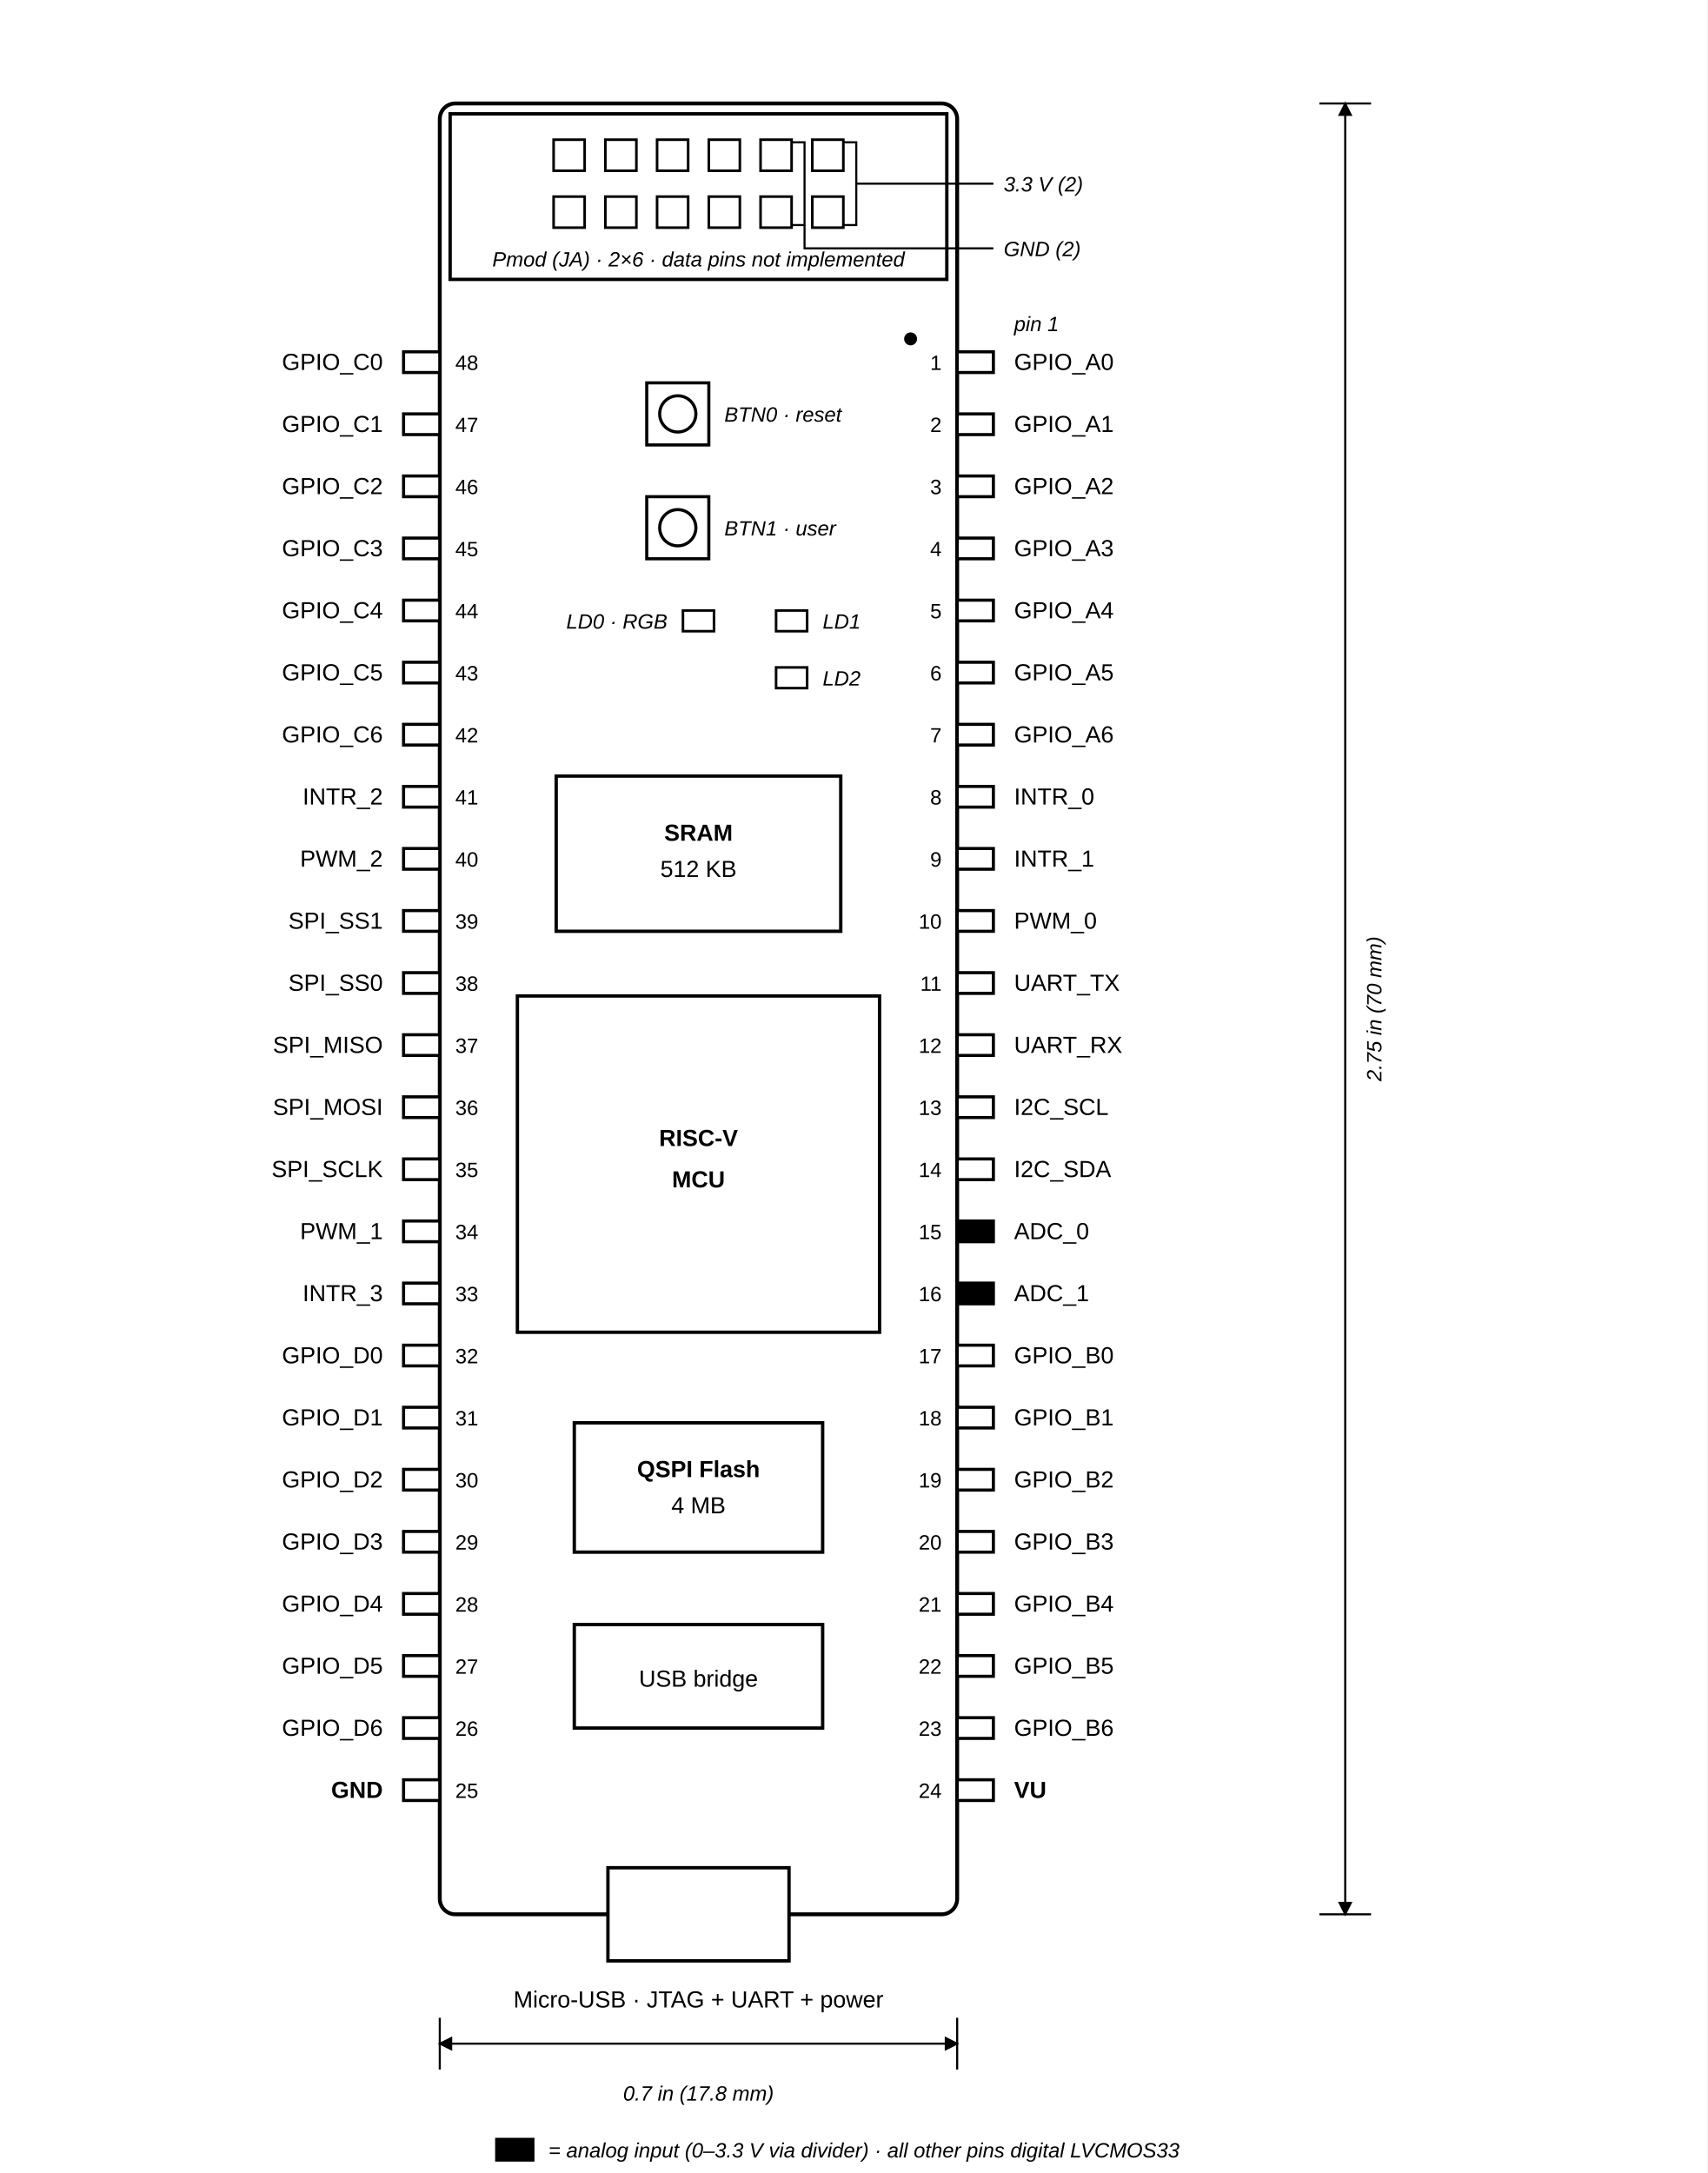
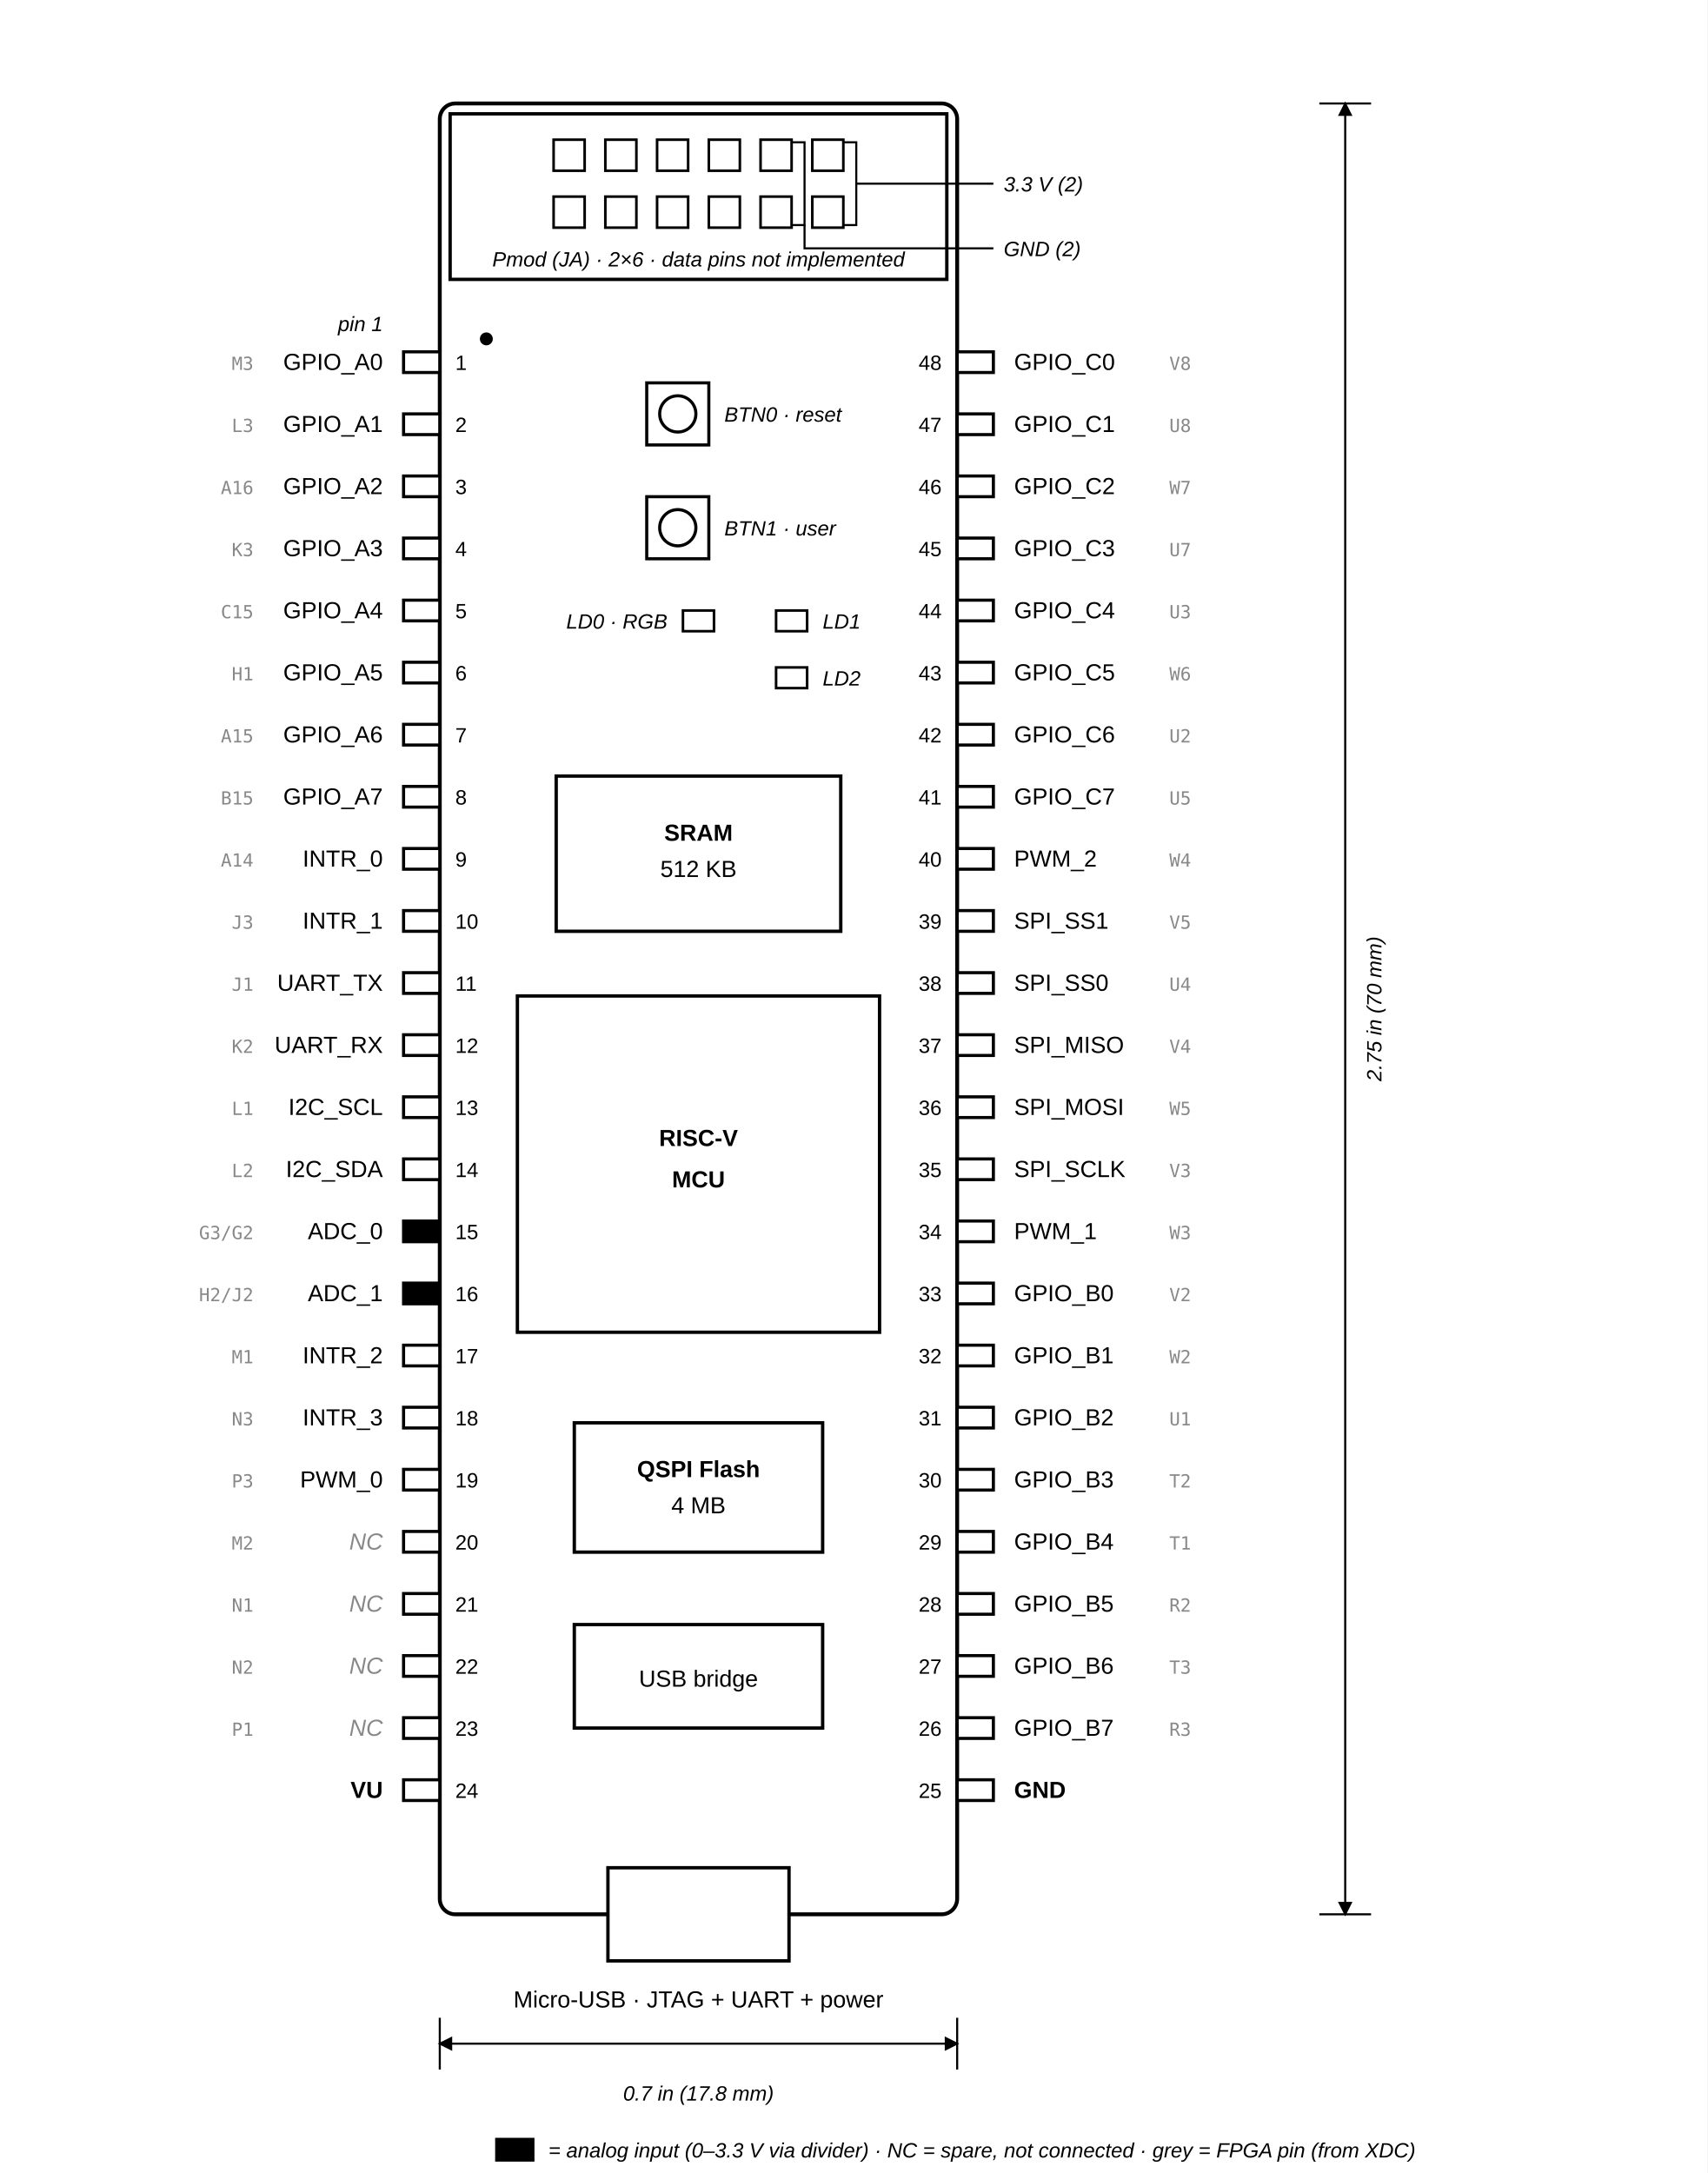
<svg xmlns="http://www.w3.org/2000/svg" viewBox="0 0 660 840" font-family="Liberation Sans, Helvetica, Arial, sans-serif" fill="black">
  <defs>
    <marker id="da" markerWidth="7" markerHeight="7" refX="6" refY="3.5" orient="auto">
      <path d="M0,0 L7,3.5 L0,7 z" />
    </marker>
    <marker id="db" markerWidth="7" markerHeight="7" refX="1" refY="3.5" orient="auto">
      <path d="M7,0 L0,3.5 L7,7 z" />
    </marker>
  </defs>
-   <style>.n{font-size:8px;}.s{font-size:9px;}.t{font-size:9px;}.ti{font-size:8px;font-style:italic;}.dim{stroke:black;stroke-width:0.8;}</style>
+   <style>.n{font-size:8px;}.s{font-size:9px;}.t{font-size:9px;}.ti{font-size:8px;font-style:italic;}.dim{stroke:black;stroke-width:0.8;}.nc{font-size:9px;font-style:italic;fill:#888;}.pk{font-size:7px;fill:#888;font-family:Consolas,monospace;}</style>
  <rect x="0" y="0" width="660" height="840" fill="white" />
  <rect x="170" y="40" width="200" height="700" rx="6" fill="white" stroke="black" stroke-width="1.5" />
  <rect x="174" y="44" width="192" height="64" fill="white" stroke="black" stroke-width="1.3" />
  <rect x="214" y="54" width="12" height="12" fill="white" stroke="black" stroke-width="1" />
  <rect x="234" y="54" width="12" height="12" fill="white" stroke="black" stroke-width="1" />
  <rect x="254" y="54" width="12" height="12" fill="white" stroke="black" stroke-width="1" />
  <rect x="274" y="54" width="12" height="12" fill="white" stroke="black" stroke-width="1" />
  <rect x="294" y="54" width="12" height="12" fill="white" stroke="black" stroke-width="1" />
  <rect x="314" y="54" width="12" height="12" fill="white" stroke="black" stroke-width="1" />
  <rect x="214" y="76" width="12" height="12" fill="white" stroke="black" stroke-width="1" />
  <rect x="234" y="76" width="12" height="12" fill="white" stroke="black" stroke-width="1" />
  <rect x="254" y="76" width="12" height="12" fill="white" stroke="black" stroke-width="1" />
  <rect x="274" y="76" width="12" height="12" fill="white" stroke="black" stroke-width="1" />
  <rect x="294" y="76" width="12" height="12" fill="white" stroke="black" stroke-width="1" />
  <rect x="314" y="76" width="12" height="12" fill="white" stroke="black" stroke-width="1" />
  <polyline class="dim" points="326,55 331,55 331,87 326,87" fill="none" />
  <line class="dim" x1="331" y1="71" x2="384" y2="71" />
  <text class="ti" x="388" y="74">3.3 V (2)</text>
  <polyline class="dim" points="306,55 311,55 311,87 306,87" fill="none" />
  <polyline class="dim" points="311,87 311,96 384,96" fill="none" />
  <text class="ti" x="388" y="99">GND (2)</text>
  <text class="ti" x="270" y="103" text-anchor="middle">Pmod (JA) · 2×6 · data pins not implemented</text>
  <rect x="250" y="148" width="24" height="24" fill="white" stroke="black" stroke-width="1.2" />
  <circle cx="262" cy="160" r="7" fill="white" stroke="black" stroke-width="1.2" />
  <text class="ti" x="280" y="163">BTN0 · reset</text>
  <rect x="250" y="192" width="24" height="24" fill="white" stroke="black" stroke-width="1.2" />
  <circle cx="262" cy="204" r="7" fill="white" stroke="black" stroke-width="1.2" />
  <text class="ti" x="280" y="207">BTN1 · user</text>
  <rect x="264" y="236" width="12" height="8" fill="white" stroke="black" stroke-width="1" />
  <text class="ti" x="258" y="243" text-anchor="end">LD0 · RGB</text>
  <rect x="300" y="236" width="12" height="8" fill="white" stroke="black" stroke-width="1" />
  <text class="ti" x="318" y="243">LD1</text>
  <rect x="300" y="258" width="12" height="8" fill="white" stroke="black" stroke-width="1" />
  <text class="ti" x="318" y="265">LD2</text>
  <rect x="215" y="300" width="110" height="60" fill="white" stroke="black" stroke-width="1.3" />
  <text class="t" x="270" y="325" text-anchor="middle" font-weight="bold">SRAM</text>
  <text class="t" x="270" y="339" text-anchor="middle">512 KB</text>
  <rect x="200" y="385" width="140" height="130" fill="white" stroke="black" stroke-width="1.3" />
  <text class="t" x="270" y="443" text-anchor="middle" font-weight="bold" font-size="12">RISC-V</text>
  <text class="t" x="270" y="459" text-anchor="middle" font-weight="bold" font-size="12">MCU</text>
  <rect x="222" y="550" width="96" height="50" fill="white" stroke="black" stroke-width="1.3" />
  <text class="t" x="270" y="571" text-anchor="middle" font-weight="bold">QSPI Flash</text>
  <text class="t" x="270" y="585" text-anchor="middle">4 MB</text>
  <rect x="222" y="628" width="96" height="40" fill="white" stroke="black" stroke-width="1.3" />
  <text class="t" x="270" y="652" text-anchor="middle">USB bridge</text>
  <rect x="235" y="722" width="70" height="36" fill="white" stroke="black" stroke-width="1.3" />
  <text class="t" x="270" y="776" text-anchor="middle">Micro-USB · JTAG + UART + power</text>
  <rect x="156" y="136" width="14" height="8" fill="white" stroke="black" stroke-width="1.2" />
  <rect x="370" y="136" width="14" height="8" fill="white" stroke="black" stroke-width="1.2" />
-   <text class="n" x="176" y="143">48</text>
-   <text class="n" x="364" y="143" text-anchor="end">1</text>
-   <text class="s" x="148" y="143" text-anchor="end">GPIO_C0</text>
-   <text class="s" x="392" y="143">GPIO_A0</text>
+   <text class="n" x="176" y="143">1</text>
+   <text class="n" x="364" y="143" text-anchor="end">48</text>
+   <text class="s" x="148" y="143" text-anchor="end">GPIO_A0</text>
+   <text class="s" x="392" y="143">GPIO_C0</text>
+   <text class="pk" x="98" y="143" text-anchor="end">M3</text>
+   <text class="pk" x="452" y="143">V8</text>
  <rect x="156" y="160" width="14" height="8" fill="white" stroke="black" stroke-width="1.2" />
  <rect x="370" y="160" width="14" height="8" fill="white" stroke="black" stroke-width="1.2" />
-   <text class="n" x="176" y="167">47</text>
-   <text class="n" x="364" y="167" text-anchor="end">2</text>
-   <text class="s" x="148" y="167" text-anchor="end">GPIO_C1</text>
-   <text class="s" x="392" y="167">GPIO_A1</text>
+   <text class="n" x="176" y="167">2</text>
+   <text class="n" x="364" y="167" text-anchor="end">47</text>
+   <text class="s" x="148" y="167" text-anchor="end">GPIO_A1</text>
+   <text class="s" x="392" y="167">GPIO_C1</text>
+   <text class="pk" x="98" y="167" text-anchor="end">L3</text>
+   <text class="pk" x="452" y="167">U8</text>
  <rect x="156" y="184" width="14" height="8" fill="white" stroke="black" stroke-width="1.2" />
  <rect x="370" y="184" width="14" height="8" fill="white" stroke="black" stroke-width="1.2" />
-   <text class="n" x="176" y="191">46</text>
-   <text class="n" x="364" y="191" text-anchor="end">3</text>
-   <text class="s" x="148" y="191" text-anchor="end">GPIO_C2</text>
-   <text class="s" x="392" y="191">GPIO_A2</text>
+   <text class="n" x="176" y="191">3</text>
+   <text class="n" x="364" y="191" text-anchor="end">46</text>
+   <text class="s" x="148" y="191" text-anchor="end">GPIO_A2</text>
+   <text class="s" x="392" y="191">GPIO_C2</text>
+   <text class="pk" x="98" y="191" text-anchor="end">A16</text>
+   <text class="pk" x="452" y="191">W7</text>
  <rect x="156" y="208" width="14" height="8" fill="white" stroke="black" stroke-width="1.2" />
  <rect x="370" y="208" width="14" height="8" fill="white" stroke="black" stroke-width="1.2" />
-   <text class="n" x="176" y="215">45</text>
-   <text class="n" x="364" y="215" text-anchor="end">4</text>
-   <text class="s" x="148" y="215" text-anchor="end">GPIO_C3</text>
-   <text class="s" x="392" y="215">GPIO_A3</text>
+   <text class="n" x="176" y="215">4</text>
+   <text class="n" x="364" y="215" text-anchor="end">45</text>
+   <text class="s" x="148" y="215" text-anchor="end">GPIO_A3</text>
+   <text class="s" x="392" y="215">GPIO_C3</text>
+   <text class="pk" x="98" y="215" text-anchor="end">K3</text>
+   <text class="pk" x="452" y="215">U7</text>
  <rect x="156" y="232" width="14" height="8" fill="white" stroke="black" stroke-width="1.2" />
  <rect x="370" y="232" width="14" height="8" fill="white" stroke="black" stroke-width="1.2" />
-   <text class="n" x="176" y="239">44</text>
-   <text class="n" x="364" y="239" text-anchor="end">5</text>
-   <text class="s" x="148" y="239" text-anchor="end">GPIO_C4</text>
-   <text class="s" x="392" y="239">GPIO_A4</text>
+   <text class="n" x="176" y="239">5</text>
+   <text class="n" x="364" y="239" text-anchor="end">44</text>
+   <text class="s" x="148" y="239" text-anchor="end">GPIO_A4</text>
+   <text class="s" x="392" y="239">GPIO_C4</text>
+   <text class="pk" x="98" y="239" text-anchor="end">C15</text>
+   <text class="pk" x="452" y="239">U3</text>
  <rect x="156" y="256" width="14" height="8" fill="white" stroke="black" stroke-width="1.2" />
  <rect x="370" y="256" width="14" height="8" fill="white" stroke="black" stroke-width="1.2" />
-   <text class="n" x="176" y="263">43</text>
-   <text class="n" x="364" y="263" text-anchor="end">6</text>
-   <text class="s" x="148" y="263" text-anchor="end">GPIO_C5</text>
-   <text class="s" x="392" y="263">GPIO_A5</text>
+   <text class="n" x="176" y="263">6</text>
+   <text class="n" x="364" y="263" text-anchor="end">43</text>
+   <text class="s" x="148" y="263" text-anchor="end">GPIO_A5</text>
+   <text class="s" x="392" y="263">GPIO_C5</text>
+   <text class="pk" x="98" y="263" text-anchor="end">H1</text>
+   <text class="pk" x="452" y="263">W6</text>
  <rect x="156" y="280" width="14" height="8" fill="white" stroke="black" stroke-width="1.2" />
  <rect x="370" y="280" width="14" height="8" fill="white" stroke="black" stroke-width="1.2" />
-   <text class="n" x="176" y="287">42</text>
-   <text class="n" x="364" y="287" text-anchor="end">7</text>
-   <text class="s" x="148" y="287" text-anchor="end">GPIO_C6</text>
-   <text class="s" x="392" y="287">GPIO_A6</text>
+   <text class="n" x="176" y="287">7</text>
+   <text class="n" x="364" y="287" text-anchor="end">42</text>
+   <text class="s" x="148" y="287" text-anchor="end">GPIO_A6</text>
+   <text class="s" x="392" y="287">GPIO_C6</text>
+   <text class="pk" x="98" y="287" text-anchor="end">A15</text>
+   <text class="pk" x="452" y="287">U2</text>
  <rect x="156" y="304" width="14" height="8" fill="white" stroke="black" stroke-width="1.2" />
  <rect x="370" y="304" width="14" height="8" fill="white" stroke="black" stroke-width="1.2" />
-   <text class="n" x="176" y="311">41</text>
-   <text class="n" x="364" y="311" text-anchor="end">8</text>
-   <text class="s" x="148" y="311" text-anchor="end">INTR_2</text>
-   <text class="s" x="392" y="311">INTR_0</text>
+   <text class="n" x="176" y="311">8</text>
+   <text class="n" x="364" y="311" text-anchor="end">41</text>
+   <text class="s" x="148" y="311" text-anchor="end">GPIO_A7</text>
+   <text class="s" x="392" y="311">GPIO_C7</text>
+   <text class="pk" x="98" y="311" text-anchor="end">B15</text>
+   <text class="pk" x="452" y="311">U5</text>
  <rect x="156" y="328" width="14" height="8" fill="white" stroke="black" stroke-width="1.2" />
  <rect x="370" y="328" width="14" height="8" fill="white" stroke="black" stroke-width="1.2" />
-   <text class="n" x="176" y="335">40</text>
-   <text class="n" x="364" y="335" text-anchor="end">9</text>
-   <text class="s" x="148" y="335" text-anchor="end">PWM_2</text>
-   <text class="s" x="392" y="335">INTR_1</text>
+   <text class="n" x="176" y="335">9</text>
+   <text class="n" x="364" y="335" text-anchor="end">40</text>
+   <text class="s" x="148" y="335" text-anchor="end">INTR_0</text>
+   <text class="s" x="392" y="335">PWM_2</text>
+   <text class="pk" x="98" y="335" text-anchor="end">A14</text>
+   <text class="pk" x="452" y="335">W4</text>
  <rect x="156" y="352" width="14" height="8" fill="white" stroke="black" stroke-width="1.2" />
  <rect x="370" y="352" width="14" height="8" fill="white" stroke="black" stroke-width="1.2" />
-   <text class="n" x="176" y="359">39</text>
-   <text class="n" x="364" y="359" text-anchor="end">10</text>
-   <text class="s" x="148" y="359" text-anchor="end">SPI_SS1</text>
-   <text class="s" x="392" y="359">PWM_0</text>
+   <text class="n" x="176" y="359">10</text>
+   <text class="n" x="364" y="359" text-anchor="end">39</text>
+   <text class="s" x="148" y="359" text-anchor="end">INTR_1</text>
+   <text class="s" x="392" y="359">SPI_SS1</text>
+   <text class="pk" x="98" y="359" text-anchor="end">J3</text>
+   <text class="pk" x="452" y="359">V5</text>
  <rect x="156" y="376" width="14" height="8" fill="white" stroke="black" stroke-width="1.2" />
  <rect x="370" y="376" width="14" height="8" fill="white" stroke="black" stroke-width="1.2" />
-   <text class="n" x="176" y="383">38</text>
-   <text class="n" x="364" y="383" text-anchor="end">11</text>
-   <text class="s" x="148" y="383" text-anchor="end">SPI_SS0</text>
-   <text class="s" x="392" y="383">UART_TX</text>
+   <text class="n" x="176" y="383">11</text>
+   <text class="n" x="364" y="383" text-anchor="end">38</text>
+   <text class="s" x="148" y="383" text-anchor="end">UART_TX</text>
+   <text class="s" x="392" y="383">SPI_SS0</text>
+   <text class="pk" x="98" y="383" text-anchor="end">J1</text>
+   <text class="pk" x="452" y="383">U4</text>
  <rect x="156" y="400" width="14" height="8" fill="white" stroke="black" stroke-width="1.2" />
  <rect x="370" y="400" width="14" height="8" fill="white" stroke="black" stroke-width="1.2" />
-   <text class="n" x="176" y="407">37</text>
-   <text class="n" x="364" y="407" text-anchor="end">12</text>
-   <text class="s" x="148" y="407" text-anchor="end">SPI_MISO</text>
-   <text class="s" x="392" y="407">UART_RX</text>
+   <text class="n" x="176" y="407">12</text>
+   <text class="n" x="364" y="407" text-anchor="end">37</text>
+   <text class="s" x="148" y="407" text-anchor="end">UART_RX</text>
+   <text class="s" x="392" y="407">SPI_MISO</text>
+   <text class="pk" x="98" y="407" text-anchor="end">K2</text>
+   <text class="pk" x="452" y="407">V4</text>
  <rect x="156" y="424" width="14" height="8" fill="white" stroke="black" stroke-width="1.2" />
  <rect x="370" y="424" width="14" height="8" fill="white" stroke="black" stroke-width="1.2" />
-   <text class="n" x="176" y="431">36</text>
-   <text class="n" x="364" y="431" text-anchor="end">13</text>
-   <text class="s" x="148" y="431" text-anchor="end">SPI_MOSI</text>
-   <text class="s" x="392" y="431">I2C_SCL</text>
+   <text class="n" x="176" y="431">13</text>
+   <text class="n" x="364" y="431" text-anchor="end">36</text>
+   <text class="s" x="148" y="431" text-anchor="end">I2C_SCL</text>
+   <text class="s" x="392" y="431">SPI_MOSI</text>
+   <text class="pk" x="98" y="431" text-anchor="end">L1</text>
+   <text class="pk" x="452" y="431">W5</text>
  <rect x="156" y="448" width="14" height="8" fill="white" stroke="black" stroke-width="1.2" />
  <rect x="370" y="448" width="14" height="8" fill="white" stroke="black" stroke-width="1.2" />
-   <text class="n" x="176" y="455">35</text>
-   <text class="n" x="364" y="455" text-anchor="end">14</text>
-   <text class="s" x="148" y="455" text-anchor="end">SPI_SCLK</text>
-   <text class="s" x="392" y="455">I2C_SDA</text>
-   <rect x="156" y="472" width="14" height="8" fill="white" stroke="black" stroke-width="1.2" />
-   <rect x="370" y="472" width="14" height="8" fill="black" stroke="black" stroke-width="1.2" />
-   <text class="n" x="176" y="479">34</text>
-   <text class="n" x="364" y="479" text-anchor="end">15</text>
-   <text class="s" x="148" y="479" text-anchor="end">PWM_1</text>
-   <text class="s" x="392" y="479">ADC_0</text>
-   <rect x="156" y="496" width="14" height="8" fill="white" stroke="black" stroke-width="1.2" />
-   <rect x="370" y="496" width="14" height="8" fill="black" stroke="black" stroke-width="1.2" />
-   <text class="n" x="176" y="503">33</text>
-   <text class="n" x="364" y="503" text-anchor="end">16</text>
-   <text class="s" x="148" y="503" text-anchor="end">INTR_3</text>
-   <text class="s" x="392" y="503">ADC_1</text>
+   <text class="n" x="176" y="455">14</text>
+   <text class="n" x="364" y="455" text-anchor="end">35</text>
+   <text class="s" x="148" y="455" text-anchor="end">I2C_SDA</text>
+   <text class="s" x="392" y="455">SPI_SCLK</text>
+   <text class="pk" x="98" y="455" text-anchor="end">L2</text>
+   <text class="pk" x="452" y="455">V3</text>
+   <rect x="156" y="472" width="14" height="8" fill="black" stroke="black" stroke-width="1.2" />
+   <rect x="370" y="472" width="14" height="8" fill="white" stroke="black" stroke-width="1.2" />
+   <text class="n" x="176" y="479">15</text>
+   <text class="n" x="364" y="479" text-anchor="end">34</text>
+   <text class="s" x="148" y="479" text-anchor="end">ADC_0</text>
+   <text class="s" x="392" y="479">PWM_1</text>
+   <text class="pk" x="98" y="479" text-anchor="end">G3/G2</text>
+   <text class="pk" x="452" y="479">W3</text>
+   <rect x="156" y="496" width="14" height="8" fill="black" stroke="black" stroke-width="1.2" />
+   <rect x="370" y="496" width="14" height="8" fill="white" stroke="black" stroke-width="1.2" />
+   <text class="n" x="176" y="503">16</text>
+   <text class="n" x="364" y="503" text-anchor="end">33</text>
+   <text class="s" x="148" y="503" text-anchor="end">ADC_1</text>
+   <text class="s" x="392" y="503">GPIO_B0</text>
+   <text class="pk" x="98" y="503" text-anchor="end">H2/J2</text>
+   <text class="pk" x="452" y="503">V2</text>
  <rect x="156" y="520" width="14" height="8" fill="white" stroke="black" stroke-width="1.2" />
  <rect x="370" y="520" width="14" height="8" fill="white" stroke="black" stroke-width="1.2" />
-   <text class="n" x="176" y="527">32</text>
-   <text class="n" x="364" y="527" text-anchor="end">17</text>
-   <text class="s" x="148" y="527" text-anchor="end">GPIO_D0</text>
-   <text class="s" x="392" y="527">GPIO_B0</text>
+   <text class="n" x="176" y="527">17</text>
+   <text class="n" x="364" y="527" text-anchor="end">32</text>
+   <text class="s" x="148" y="527" text-anchor="end">INTR_2</text>
+   <text class="s" x="392" y="527">GPIO_B1</text>
+   <text class="pk" x="98" y="527" text-anchor="end">M1</text>
+   <text class="pk" x="452" y="527">W2</text>
  <rect x="156" y="544" width="14" height="8" fill="white" stroke="black" stroke-width="1.2" />
  <rect x="370" y="544" width="14" height="8" fill="white" stroke="black" stroke-width="1.2" />
-   <text class="n" x="176" y="551">31</text>
-   <text class="n" x="364" y="551" text-anchor="end">18</text>
-   <text class="s" x="148" y="551" text-anchor="end">GPIO_D1</text>
-   <text class="s" x="392" y="551">GPIO_B1</text>
+   <text class="n" x="176" y="551">18</text>
+   <text class="n" x="364" y="551" text-anchor="end">31</text>
+   <text class="s" x="148" y="551" text-anchor="end">INTR_3</text>
+   <text class="s" x="392" y="551">GPIO_B2</text>
+   <text class="pk" x="98" y="551" text-anchor="end">N3</text>
+   <text class="pk" x="452" y="551">U1</text>
  <rect x="156" y="568" width="14" height="8" fill="white" stroke="black" stroke-width="1.2" />
  <rect x="370" y="568" width="14" height="8" fill="white" stroke="black" stroke-width="1.2" />
-   <text class="n" x="176" y="575">30</text>
-   <text class="n" x="364" y="575" text-anchor="end">19</text>
-   <text class="s" x="148" y="575" text-anchor="end">GPIO_D2</text>
-   <text class="s" x="392" y="575">GPIO_B2</text>
+   <text class="n" x="176" y="575">19</text>
+   <text class="n" x="364" y="575" text-anchor="end">30</text>
+   <text class="s" x="148" y="575" text-anchor="end">PWM_0</text>
+   <text class="s" x="392" y="575">GPIO_B3</text>
+   <text class="pk" x="98" y="575" text-anchor="end">P3</text>
+   <text class="pk" x="452" y="575">T2</text>
  <rect x="156" y="592" width="14" height="8" fill="white" stroke="black" stroke-width="1.2" />
  <rect x="370" y="592" width="14" height="8" fill="white" stroke="black" stroke-width="1.2" />
-   <text class="n" x="176" y="599">29</text>
-   <text class="n" x="364" y="599" text-anchor="end">20</text>
-   <text class="s" x="148" y="599" text-anchor="end">GPIO_D3</text>
-   <text class="s" x="392" y="599">GPIO_B3</text>
+   <text class="n" x="176" y="599">20</text>
+   <text class="n" x="364" y="599" text-anchor="end">29</text>
+   <text class="nc" x="148" y="599" text-anchor="end">NC</text>
+   <text class="s" x="392" y="599">GPIO_B4</text>
+   <text class="pk" x="98" y="599" text-anchor="end">M2</text>
+   <text class="pk" x="452" y="599">T1</text>
  <rect x="156" y="616" width="14" height="8" fill="white" stroke="black" stroke-width="1.2" />
  <rect x="370" y="616" width="14" height="8" fill="white" stroke="black" stroke-width="1.2" />
-   <text class="n" x="176" y="623">28</text>
-   <text class="n" x="364" y="623" text-anchor="end">21</text>
-   <text class="s" x="148" y="623" text-anchor="end">GPIO_D4</text>
-   <text class="s" x="392" y="623">GPIO_B4</text>
+   <text class="n" x="176" y="623">21</text>
+   <text class="n" x="364" y="623" text-anchor="end">28</text>
+   <text class="nc" x="148" y="623" text-anchor="end">NC</text>
+   <text class="s" x="392" y="623">GPIO_B5</text>
+   <text class="pk" x="98" y="623" text-anchor="end">N1</text>
+   <text class="pk" x="452" y="623">R2</text>
  <rect x="156" y="640" width="14" height="8" fill="white" stroke="black" stroke-width="1.2" />
  <rect x="370" y="640" width="14" height="8" fill="white" stroke="black" stroke-width="1.2" />
-   <text class="n" x="176" y="647">27</text>
-   <text class="n" x="364" y="647" text-anchor="end">22</text>
-   <text class="s" x="148" y="647" text-anchor="end">GPIO_D5</text>
-   <text class="s" x="392" y="647">GPIO_B5</text>
+   <text class="n" x="176" y="647">22</text>
+   <text class="n" x="364" y="647" text-anchor="end">27</text>
+   <text class="nc" x="148" y="647" text-anchor="end">NC</text>
+   <text class="s" x="392" y="647">GPIO_B6</text>
+   <text class="pk" x="98" y="647" text-anchor="end">N2</text>
+   <text class="pk" x="452" y="647">T3</text>
  <rect x="156" y="664" width="14" height="8" fill="white" stroke="black" stroke-width="1.2" />
  <rect x="370" y="664" width="14" height="8" fill="white" stroke="black" stroke-width="1.2" />
-   <text class="n" x="176" y="671">26</text>
-   <text class="n" x="364" y="671" text-anchor="end">23</text>
-   <text class="s" x="148" y="671" text-anchor="end">GPIO_D6</text>
-   <text class="s" x="392" y="671">GPIO_B6</text>
+   <text class="n" x="176" y="671">23</text>
+   <text class="n" x="364" y="671" text-anchor="end">26</text>
+   <text class="nc" x="148" y="671" text-anchor="end">NC</text>
+   <text class="s" x="392" y="671">GPIO_B7</text>
+   <text class="pk" x="98" y="671" text-anchor="end">P1</text>
+   <text class="pk" x="452" y="671">R3</text>
  <rect x="156" y="688" width="14" height="8" fill="white" stroke="black" stroke-width="1.2" />
  <rect x="370" y="688" width="14" height="8" fill="white" stroke="black" stroke-width="1.2" />
-   <text class="n" x="176" y="695">25</text>
-   <text class="n" x="364" y="695" text-anchor="end">24</text>
-   <text class="s" x="148" y="695" text-anchor="end" font-weight="bold">GND</text>
-   <text class="s" x="392" y="695" font-weight="bold">VU</text>
-   <circle cx="352" cy="131" r="2.5" />
-   <text class="ti" x="392" y="128">pin 1</text>
+   <text class="n" x="176" y="695">24</text>
+   <text class="n" x="364" y="695" text-anchor="end">25</text>
+   <text class="s" x="148" y="695" text-anchor="end" font-weight="bold">VU</text>
+   <text class="s" x="392" y="695" font-weight="bold">GND</text>
+   <circle cx="188" cy="131" r="2.5" />
+   <text class="ti" x="148" y="128" text-anchor="end">pin 1</text>
  <line class="dim" x1="520" y1="40" x2="520" y2="740" marker-start="url(#db)" marker-end="url(#da)" />
  <line class="dim" x1="510" y1="40" x2="530" y2="40" />
  <line class="dim" x1="510" y1="740" x2="530" y2="740" />
  <text class="ti" x="534" y="390" transform="rotate(-90 534 390)" text-anchor="middle">2.75 in (70 mm)</text>
  <line class="dim" x1="170" y1="790" x2="370" y2="790" marker-start="url(#db)" marker-end="url(#da)" />
  <line class="dim" x1="170" y1="780" x2="170" y2="800" />
  <line class="dim" x1="370" y1="780" x2="370" y2="800" />
  <text class="ti" x="270" y="812" text-anchor="middle">0.7 in (17.8 mm)</text>
  <rect x="192" y="827" width="14" height="8" fill="black" stroke="black" stroke-width="1.2" />
-   <text class="ti" x="212" y="834">= analog input (0–3.3 V via divider) · all other pins digital LVCMOS33</text>
+   <text class="ti" x="212" y="834">= analog input (0–3.3 V via divider) · NC = spare, not connected · grey = FPGA pin (from XDC)</text>
</svg>
